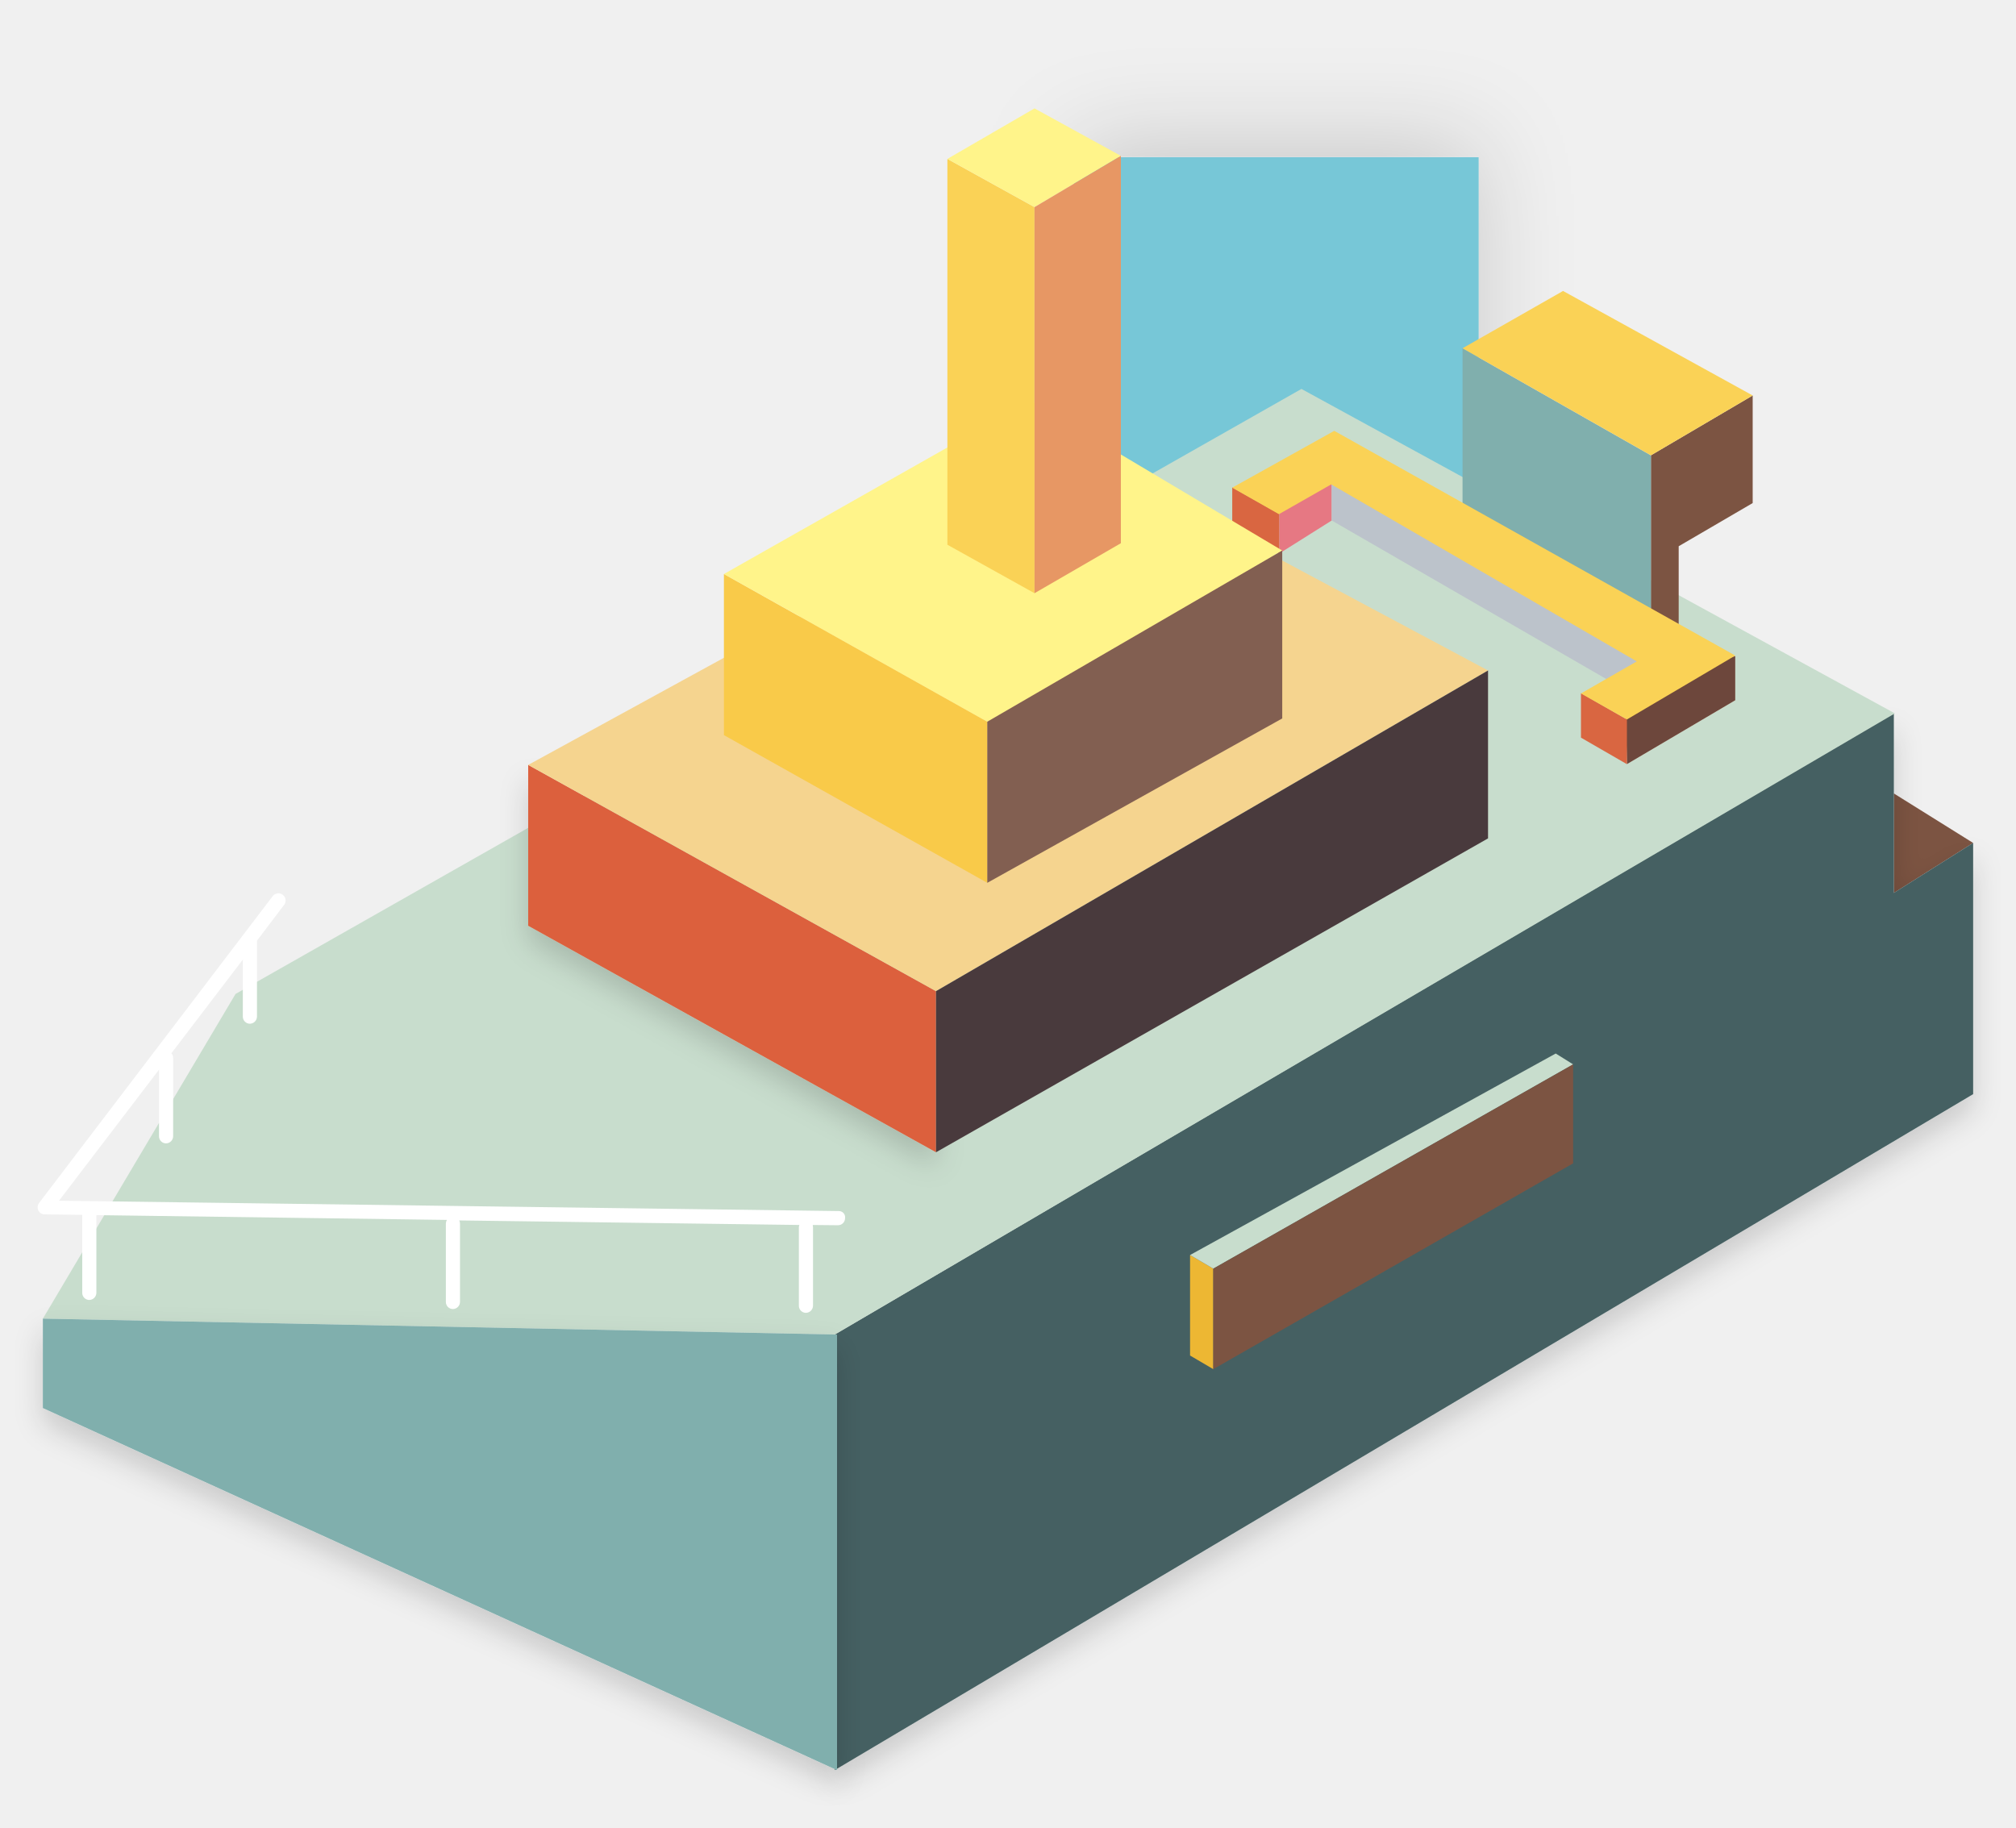
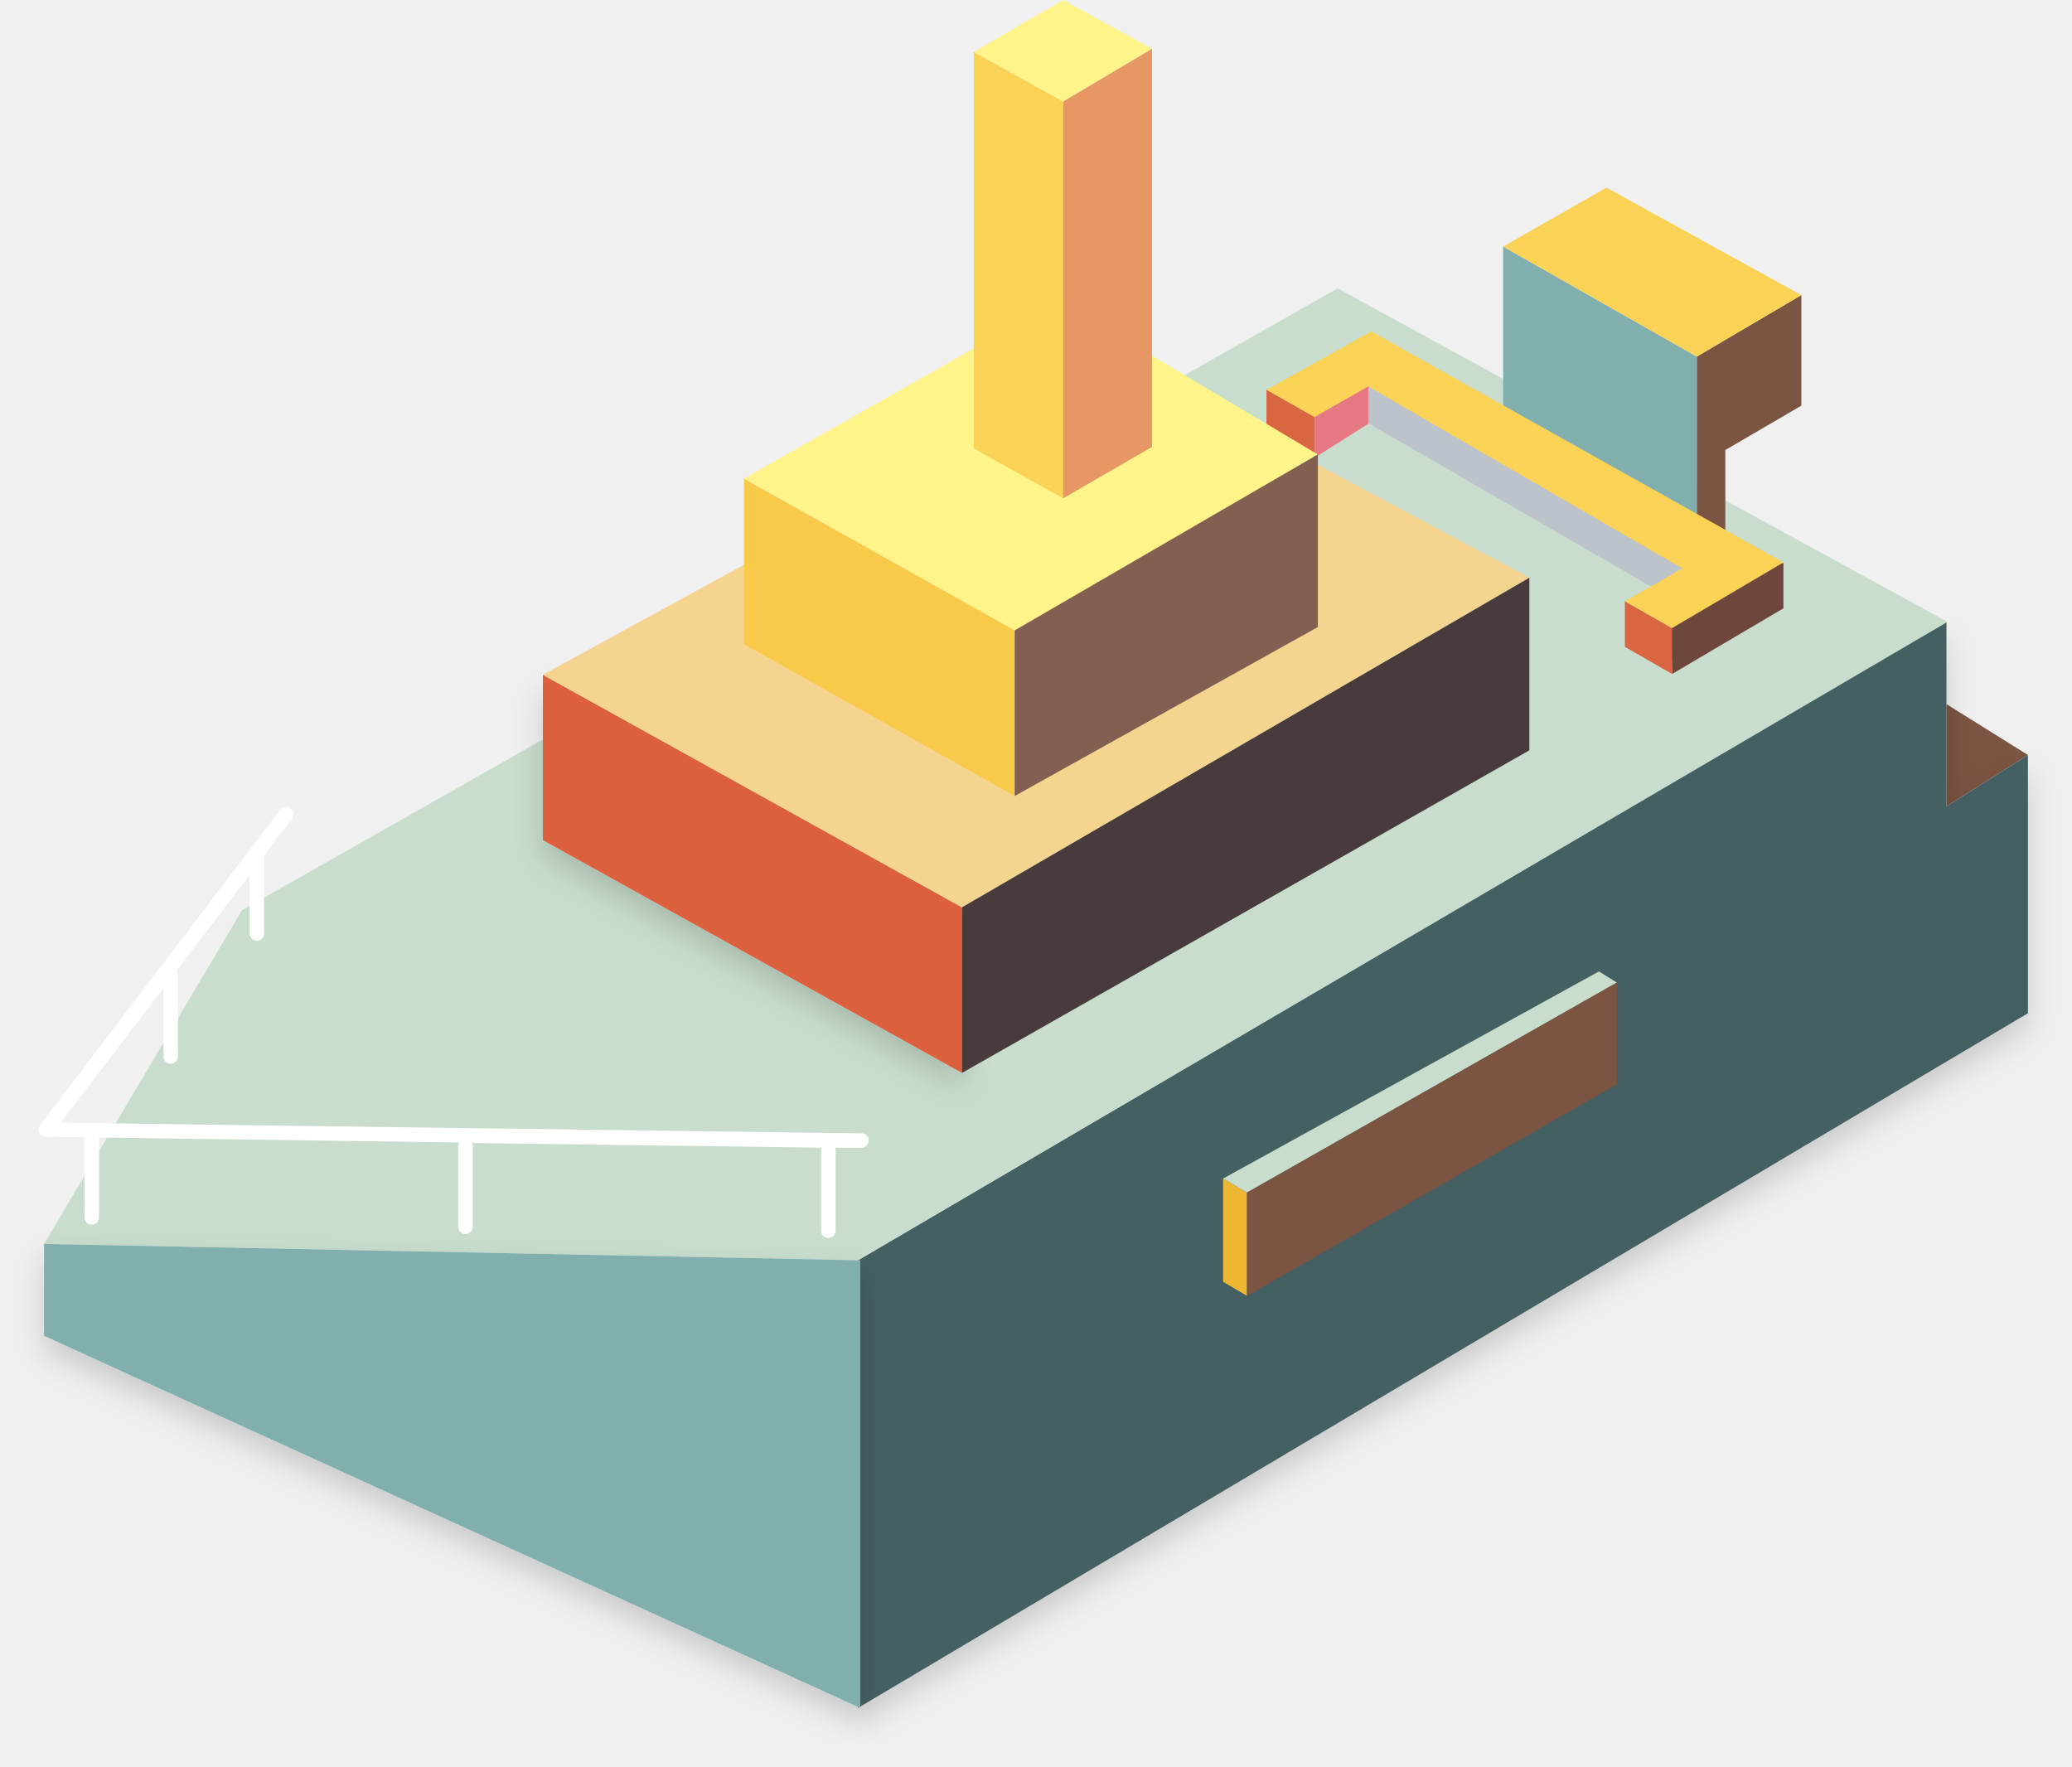
- <svg xmlns="http://www.w3.org/2000/svg" width="423.199" height="383.606" viewBox="0 0 423.199 383.606">
+ <svg xmlns="http://www.w3.org/2000/svg" width="423.199" height="360.851" viewBox="0 0 423.199 360.851">
  <defs>
-     <filter id="交叉_11" x="195.396" y="0" width="145" height="136" filterUnits="userSpaceOnUse">
-       <feOffset dy="-3" input="SourceAlpha" />
-       <feGaussianBlur stdDeviation="10" result="blur" />
+     <filter id="路径_1431" x="166.235" y="121.009" width="256.963" height="239.842" filterUnits="userSpaceOnUse">
+       <feOffset dy="3" input="SourceAlpha" />
+       <feGaussianBlur stdDeviation="3" result="blur" />
      <feFlood flood-opacity="0.161" />
      <feComposite operator="in" in2="blur" />
      <feComposite in="SourceGraphic" />
    </filter>
-     <filter id="路径_1431" x="166.235" y="143.765" width="256.963" height="239.841" filterUnits="userSpaceOnUse">
+     <filter id="路径_1433" x="0" y="248.071" width="184.713" height="112.78" filterUnits="userSpaceOnUse">
      <feOffset dy="3" input="SourceAlpha" />
      <feGaussianBlur stdDeviation="3" result="blur-2" />
      <feFlood flood-opacity="0.161" />
      <feComposite operator="in" in2="blur-2" />
      <feComposite in="SourceGraphic" />
    </filter>
-     <filter id="路径_1433" x="0" y="270.827" width="184.713" height="112.78" filterUnits="userSpaceOnUse">
+     <filter id="路径_1434" x="101.883" y="131.823" width="103.609" height="99.315" filterUnits="userSpaceOnUse">
      <feOffset dy="3" input="SourceAlpha" />
      <feGaussianBlur stdDeviation="3" result="blur-3" />
      <feFlood flood-opacity="0.161" />
      <feComposite operator="in" in2="blur-3" />
      <feComposite in="SourceGraphic" />
    </filter>
-     <filter id="路径_1434" x="101.883" y="154.578" width="103.609" height="99.315" filterUnits="userSpaceOnUse">
-       <feOffset dy="3" input="SourceAlpha" />
-       <feGaussianBlur stdDeviation="3" result="blur-4" />
-       <feFlood flood-opacity="0.161" />
-       <feComposite operator="in" in2="blur-4" />
-       <feComposite in="SourceGraphic" />
-     </filter>
  </defs>
-   <g id="组_453" data-name="组 453" transform="translate(-792.104 -3691.5)">
-     <g transform="matrix(1, 0, 0, 1, 792.1, 3691.5)" filter="url(#交叉_11)">
-       <path id="交叉_11-2" data-name="交叉 11" d="M301.5,152.564v-76h85v76Z" transform="translate(-76.1 -43.56)" fill="#77c7d7" />
+   <g id="_17.船-01" data-name="17.船-01" transform="translate(-126.621 -188.3)">
+     <path id="路径_1430" data-name="路径 1430" d="M886.245,469.99l-16.645,10.5V459.6Z" transform="translate(-345.425 -127.487)" fill="#7c5442" />
+     <g transform="matrix(1, 0, 0, 1, 126.62, 188.3)" filter="url(#路径_1431)">
+       <path id="路径_1431-2" data-name="路径 1431" d="M450.2,558.3v91.44l238.963-141.9V455.094l-16.645,10.5V427.9Z" transform="translate(-274.96 -300.89)" fill="#456162" />
    </g>
-     <g id="_17.船-01" data-name="17.船-01" transform="translate(665.483 3525.956)">
-       <path id="路径_1430" data-name="路径 1430" d="M886.245,469.99l-16.645,10.5V459.6Z" transform="translate(-345.425 -127.487)" fill="#7c5442" />
-       <g transform="matrix(1, 0, 0, 1, 126.62, 165.54)" filter="url(#路径_1431)">
-         <path id="路径_1431-2" data-name="路径 1431" d="M450.2,558.3v91.44l238.963-141.9V455.094l-16.645,10.5V427.9Z" transform="translate(-274.96 -278.14)" fill="#456162" />
-       </g>
-       <path id="路径_1432" data-name="路径 1432" d="M400.8,299.4l124.571,68.116-222.531,130.4L136.6,494.578l40.446-68.169Z" transform="translate(-0.979 -52.207)" fill="#c8ddcd" />
-       <g transform="matrix(1, 0, 0, 1, 126.62, 165.54)" filter="url(#路径_1433)">
-         <path id="路径_1433-2" data-name="路径 1433" d="M136.6,686.365V667.6l166.712,3.34v91.44Z" transform="translate(-127.6 -390.77)" fill="#80afad" />
-       </g>
-       <g transform="matrix(1, 0, 0, 1, 126.62, 165.54)" filter="url(#路径_1434)">
-         <path id="路径_1434-2" data-name="路径 1434" d="M414.409,495.8v33.82L328.8,482.067V448.3Z" transform="translate(-217.92 -287.72)" fill="#dc603e" />
-       </g>
-       <path id="路径_1435" data-name="路径 1435" d="M446.638,326.6,328.8,391.112l85.609,47.5,115.877-67.321Z" transform="translate(-91.296 -64.989)" fill="#f5d48f" />
-       <path id="路径_1436" data-name="路径 1436" d="M606.177,446.151V410.9L490.3,478.221v33.82Z" transform="translate(-167.187 -104.603)" fill="#493a3d" />
-       <path id="路径_1437" data-name="路径 1437" d="M595.777,645.262v21.1L590.9,663.5V642.4Z" transform="translate(-214.46 -213.387)" fill="#edb733" />
-       <path id="路径_1438" data-name="路径 1438" d="M667.657,562.6,590.9,604.9l4.877,2.862,75.537-42.884Z" transform="translate(-214.46 -175.888)" fill="#c8ddcd" />
-       <path id="路径_1439" data-name="路径 1439" d="M675.637,587.679V566.9L600.1,609.784v21.1Z" transform="translate(-218.783 -177.909)" fill="#7c5442" />
-       <path id="路径_1440" data-name="路径 1440" d="M302.7,565.9l-163.691-2.173,20.991-27.512v13.994a1.482,1.482,0,0,0,1.484,1.484,1.517,1.517,0,0,0,1.484-1.484V533.728a1.413,1.413,0,0,0-.371-.954l15-19.666v11.98a1.482,1.482,0,0,0,1.484,1.484,1.517,1.517,0,0,0,1.484-1.484V509.132l5.672-7.474a1.511,1.511,0,1,0-2.385-1.855l-49.033,64.406a1.47,1.47,0,0,0-.159,1.537,1.451,1.451,0,0,0,1.325.848l7.9.106v16.38a1.482,1.482,0,0,0,1.484,1.484,1.517,1.517,0,0,0,1.484-1.484V566.752l73.576,1.007a1.726,1.726,0,0,0-.212.742v16.486a1.482,1.482,0,0,0,1.484,1.484,1.517,1.517,0,0,0,1.484-1.484V568.555a1.467,1.467,0,0,0-.159-.689l71.4.954a1.547,1.547,0,0,0-.106.477v16.486a1.482,1.482,0,0,0,1.484,1.484,1.517,1.517,0,0,0,1.484-1.484V569.3c0-.159-.053-.318-.053-.477l5.3.053a1.482,1.482,0,0,0,1.484-1.484A1.3,1.3,0,0,0,302.7,565.9Z" transform="translate(0 -146.115)" fill="#fff" />
-       <path id="路径_1441" data-name="路径 1441" d="M773.4,314.563v38.643l5.831-2.7V333.646l15.532-9.065V302Z" transform="translate(-300.219 -53.429)" fill="#7c5442" />
-       <path id="路径_1442" data-name="路径 1442" d="M738.345,305.776,698.8,283.3v38.643l39.545,22.476Z" transform="translate(-265.164 -44.642)" fill="#80afad" />
-       <path id="路径_1443" data-name="路径 1443" d="M738.345,295.109,698.8,272.633,719.9,260.6l39.81,21.946Z" transform="translate(-265.164 -33.975)" fill="#fad256" />
-       <path id="路径_1444" data-name="路径 1444" d="M763.524,427.888l22.741-13.411V405.2L763.1,411.031Z" transform="translate(-295.379 -101.924)" fill="#fdffe6" />
-       <path id="路径_1445" data-name="路径 1445" d="M763.571,427.888l22.741-13.411V405.2L763.2,411.031Z" transform="translate(-295.426 -101.924)" fill="#6d473c" />
-       <path id="路径_1446" data-name="路径 1446" d="M626.2,332.84v12.775l11.026-6.944V324.2Z" transform="translate(-231.048 -63.861)" fill="#e67883" />
-       <path id="路径_1447" data-name="路径 1447" d="M715.275,365.335l-4.93,9.913L647,338.671V324.2Z" transform="translate(-240.822 -63.861)" fill="#bcc3cb" />
-       <path id="路径_1448" data-name="路径 1448" d="M617.46,352.288,607.6,346.4v-8l9.86,5.566ZM690.453,396.5l-9.648-5.566V381.6l9.648,5.513Z" transform="translate(-222.308 -70.534)" fill="#d96641" />
-       <path id="路径_1449" data-name="路径 1449" d="M690.453,376.589l22.741-13.411L629.016,316,607.6,327.927l9.807,5.566,10.973-6.255L692.52,364.4l-11.715,6.732,9.648,5.46Z" transform="translate(-222.308 -60.008)" fill="#fad256" />
-       <path id="路径_1450" data-name="路径 1450" d="M461.588,403.71v33.82L406.3,406.52V372.7Z" transform="translate(-127.714 -86.652)" fill="#f9ca49" />
-       <path id="路径_1451" data-name="路径 1451" d="M470.6,304l-64.3,36.417,55.288,31.01,61.914-35.94Z" transform="translate(-127.714 -54.369)" fill="#fff48a" />
-       <path id="路径_1452" data-name="路径 1452" d="M572.514,398.651V363.4L510.6,399.34v33.82Z" transform="translate(-176.726 -82.282)" fill="#825f51" />
-       <path id="路径_1453" data-name="路径 1453" d="M513.088,218.425v81.05L494.8,289.3v-81Z" transform="translate(-169.302 -9.398)" fill="#fad256" />
-       <path id="路径_1454" data-name="路径 1454" d="M513.088,188.3,494.8,198.9l18.288,10.125,18.129-10.761Z" transform="translate(-169.302)" fill="#fff48a" />
-       <path id="路径_1455" data-name="路径 1455" d="M547.429,288.415V207.1L529.3,217.861v81.05Z" transform="translate(-185.514 -8.834)" fill="#e79764" />
+     <path id="路径_1432" data-name="路径 1432" d="M400.8,299.4l124.571,68.116-222.531,130.4L136.6,494.578l40.446-68.169Z" transform="translate(-0.979 -52.207)" fill="#c8ddcd" />
+     <g transform="matrix(1, 0, 0, 1, 126.62, 188.3)" filter="url(#路径_1433)">
+       <path id="路径_1433-2" data-name="路径 1433" d="M136.6,686.365V667.6l166.712,3.34v91.44Z" transform="translate(-127.6 -413.53)" fill="#80afad" />
    </g>
+     <g transform="matrix(1, 0, 0, 1, 126.62, 188.3)" filter="url(#路径_1434)">
+       <path id="路径_1434-2" data-name="路径 1434" d="M414.409,495.8v33.82L328.8,482.067V448.3Z" transform="translate(-217.92 -310.48)" fill="#dc603e" />
+     </g>
+     <path id="路径_1435" data-name="路径 1435" d="M446.638,326.6,328.8,391.112l85.609,47.5,115.877-67.321Z" transform="translate(-91.296 -64.989)" fill="#f5d48f" />
+     <path id="路径_1436" data-name="路径 1436" d="M606.177,446.151V410.9L490.3,478.221v33.82Z" transform="translate(-167.187 -104.603)" fill="#493a3d" />
+     <path id="路径_1437" data-name="路径 1437" d="M595.777,645.262v21.1L590.9,663.5V642.4Z" transform="translate(-214.46 -213.387)" fill="#edb733" />
+     <path id="路径_1438" data-name="路径 1438" d="M667.657,562.6,590.9,604.9l4.877,2.862,75.537-42.884Z" transform="translate(-214.46 -175.888)" fill="#c8ddcd" />
+     <path id="路径_1439" data-name="路径 1439" d="M675.637,587.679V566.9L600.1,609.784v21.1Z" transform="translate(-218.783 -177.909)" fill="#7c5442" />
+     <path id="路径_1440" data-name="路径 1440" d="M302.7,565.9l-163.691-2.173,20.991-27.512v13.994a1.482,1.482,0,0,0,1.484,1.484,1.517,1.517,0,0,0,1.484-1.484V533.728a1.413,1.413,0,0,0-.371-.954l15-19.666v11.98a1.482,1.482,0,0,0,1.484,1.484,1.517,1.517,0,0,0,1.484-1.484V509.132l5.672-7.474a1.511,1.511,0,1,0-2.385-1.855l-49.033,64.406a1.47,1.47,0,0,0-.159,1.537,1.451,1.451,0,0,0,1.325.848l7.9.106v16.38a1.482,1.482,0,0,0,1.484,1.484,1.517,1.517,0,0,0,1.484-1.484V566.752l73.576,1.007a1.726,1.726,0,0,0-.212.742v16.486a1.482,1.482,0,0,0,1.484,1.484,1.517,1.517,0,0,0,1.484-1.484V568.555a1.467,1.467,0,0,0-.159-.689l71.4.954a1.547,1.547,0,0,0-.106.477v16.486a1.482,1.482,0,0,0,1.484,1.484,1.517,1.517,0,0,0,1.484-1.484V569.3c0-.159-.053-.318-.053-.477l5.3.053a1.482,1.482,0,0,0,1.484-1.484A1.3,1.3,0,0,0,302.7,565.9Z" transform="translate(0 -146.115)" fill="#fff" />
+     <path id="路径_1441" data-name="路径 1441" d="M773.4,314.563v38.643l5.831-2.7V333.646l15.532-9.065V302Z" transform="translate(-300.219 -53.429)" fill="#7c5442" />
+     <path id="路径_1442" data-name="路径 1442" d="M738.345,305.776,698.8,283.3v38.643l39.545,22.476Z" transform="translate(-265.164 -44.642)" fill="#80afad" />
+     <path id="路径_1443" data-name="路径 1443" d="M738.345,295.109,698.8,272.633,719.9,260.6l39.81,21.946Z" transform="translate(-265.164 -33.975)" fill="#fad256" />
+     <path id="路径_1444" data-name="路径 1444" d="M763.524,427.888l22.741-13.411V405.2L763.1,411.031Z" transform="translate(-295.379 -101.924)" fill="#fdffe6" />
+     <path id="路径_1445" data-name="路径 1445" d="M763.571,427.888l22.741-13.411V405.2L763.2,411.031Z" transform="translate(-295.426 -101.924)" fill="#6d473c" />
+     <path id="路径_1446" data-name="路径 1446" d="M626.2,332.84v12.775l11.026-6.944V324.2Z" transform="translate(-231.048 -63.861)" fill="#e67883" />
+     <path id="路径_1447" data-name="路径 1447" d="M715.275,365.335l-4.93,9.913L647,338.671V324.2Z" transform="translate(-240.822 -63.861)" fill="#bcc3cb" />
+     <path id="路径_1448" data-name="路径 1448" d="M617.46,352.288,607.6,346.4v-8l9.86,5.566ZM690.453,396.5l-9.648-5.566V381.6l9.648,5.513Z" transform="translate(-222.308 -70.534)" fill="#d96641" />
+     <path id="路径_1449" data-name="路径 1449" d="M690.453,376.589l22.741-13.411L629.016,316,607.6,327.927l9.807,5.566,10.973-6.255L692.52,364.4l-11.715,6.732,9.648,5.46Z" transform="translate(-222.308 -60.008)" fill="#fad256" />
+     <path id="路径_1450" data-name="路径 1450" d="M461.588,403.71v33.82L406.3,406.52V372.7Z" transform="translate(-127.714 -86.652)" fill="#f9ca49" />
+     <path id="路径_1451" data-name="路径 1451" d="M470.6,304l-64.3,36.417,55.288,31.01,61.914-35.94Z" transform="translate(-127.714 -54.369)" fill="#fff48a" />
+     <path id="路径_1452" data-name="路径 1452" d="M572.514,398.651V363.4L510.6,399.34v33.82Z" transform="translate(-176.726 -82.282)" fill="#825f51" />
+     <path id="路径_1453" data-name="路径 1453" d="M513.088,218.425v81.05L494.8,289.3v-81Z" transform="translate(-169.302 -9.398)" fill="#fad256" />
+     <path id="路径_1454" data-name="路径 1454" d="M513.088,188.3,494.8,198.9l18.288,10.125,18.129-10.761Z" transform="translate(-169.302)" fill="#fff48a" />
+     <path id="路径_1455" data-name="路径 1455" d="M547.429,288.415V207.1L529.3,217.861v81.05Z" transform="translate(-185.514 -8.834)" fill="#e79764" />
  </g>
</svg>
